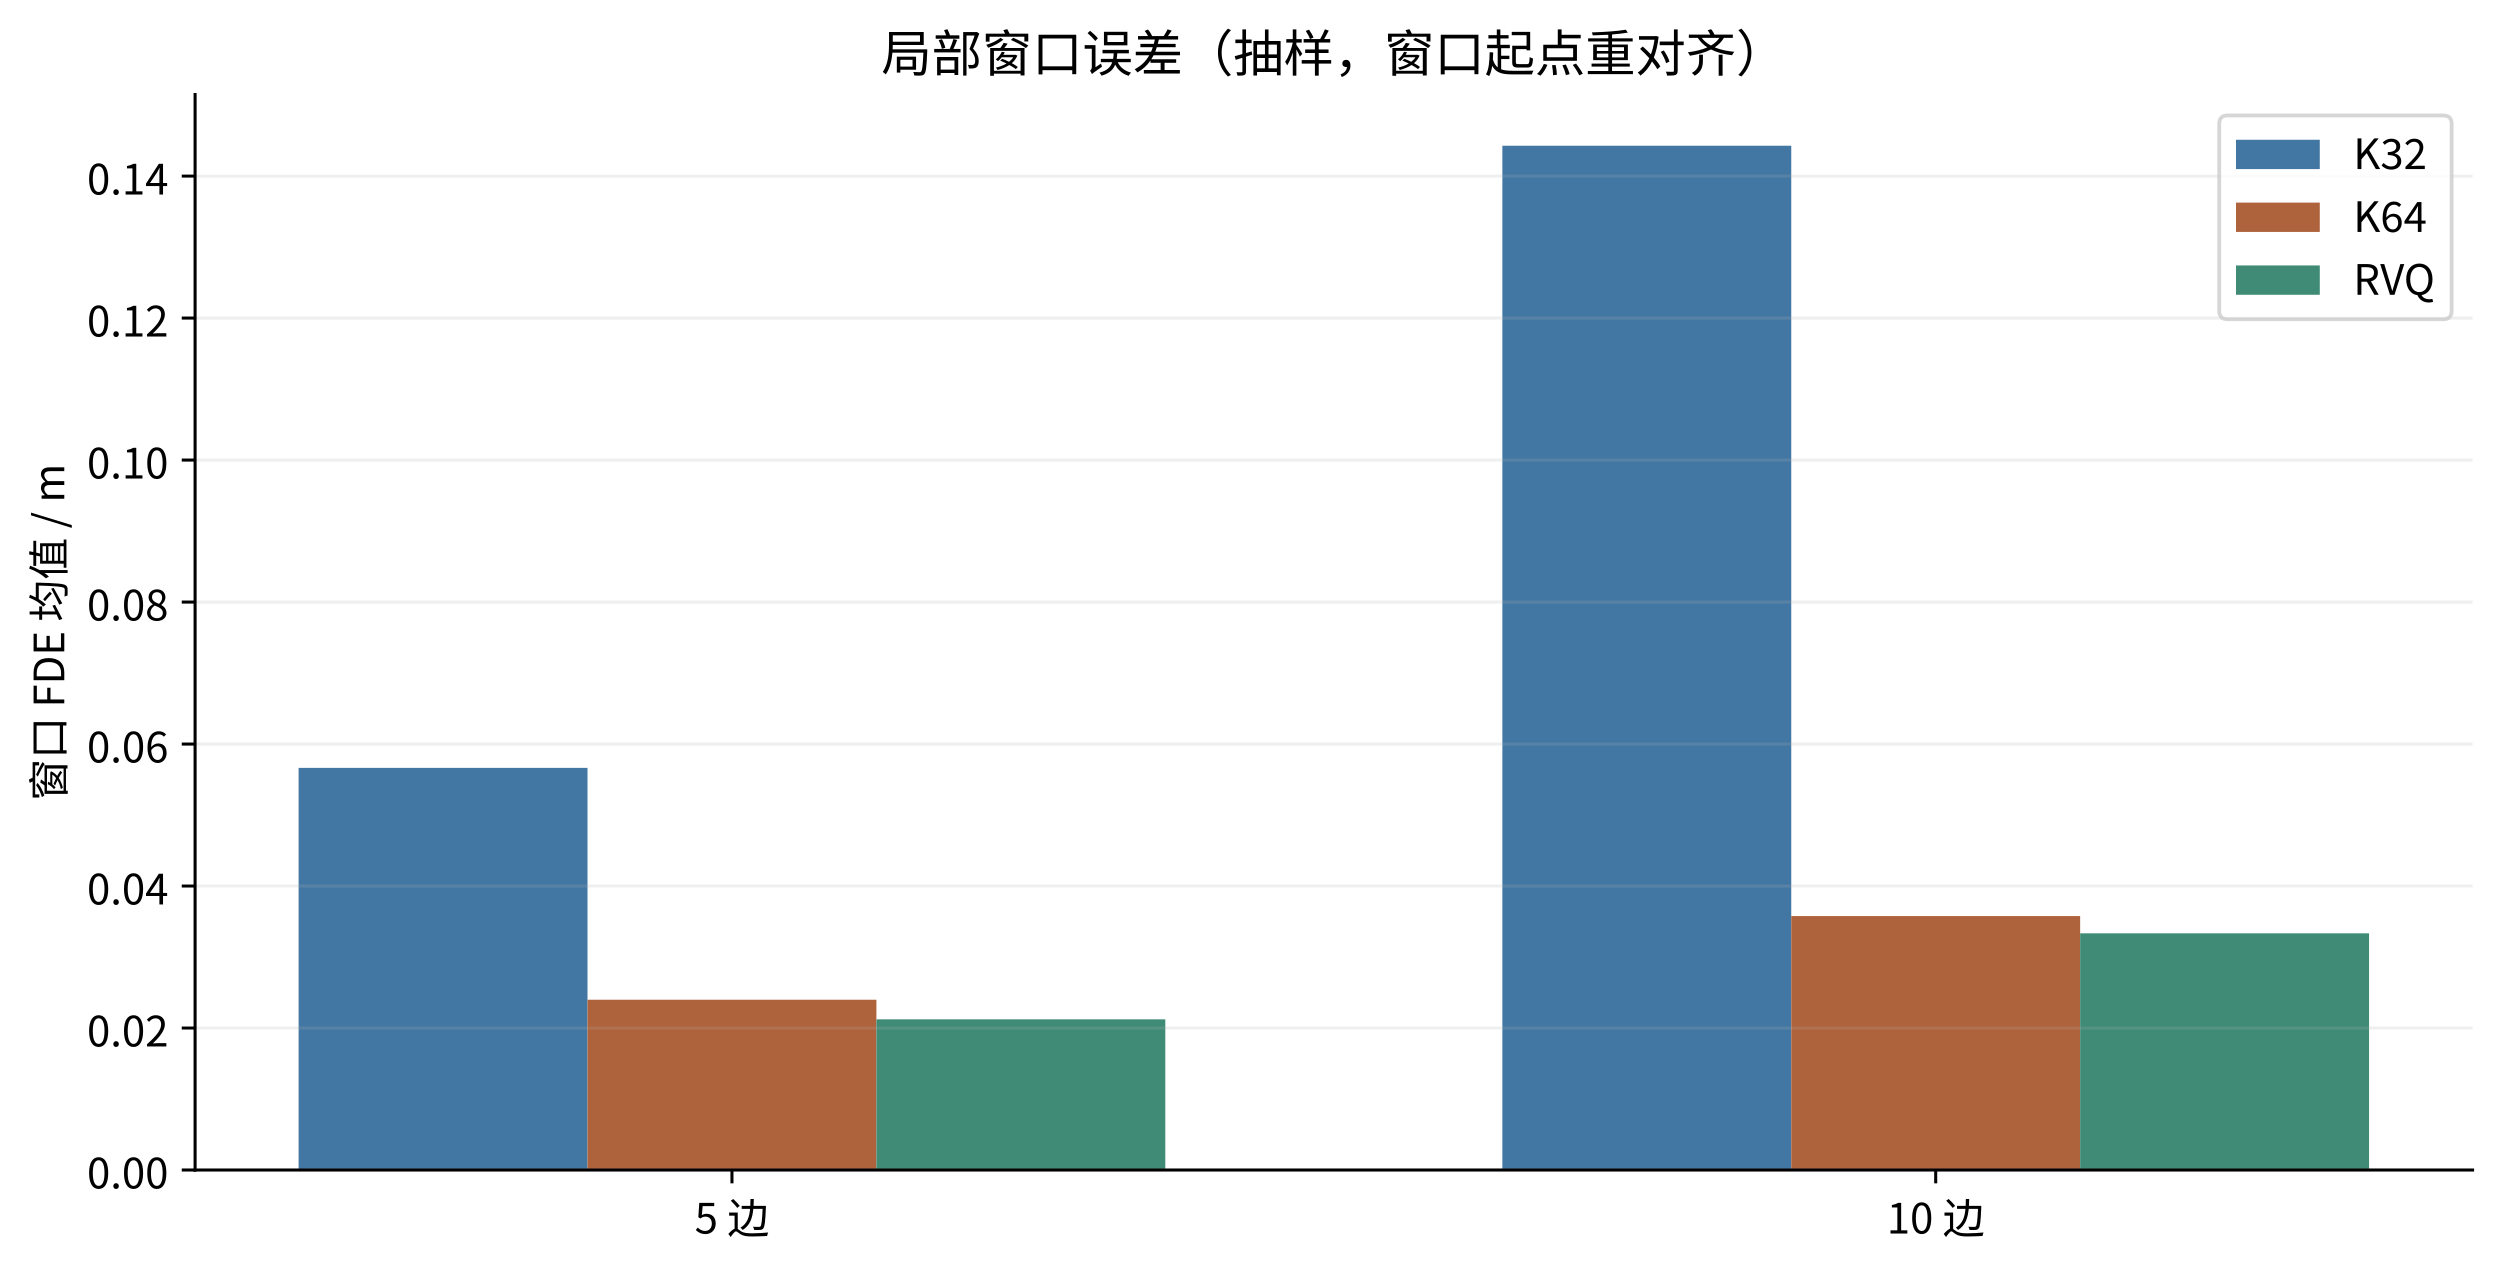
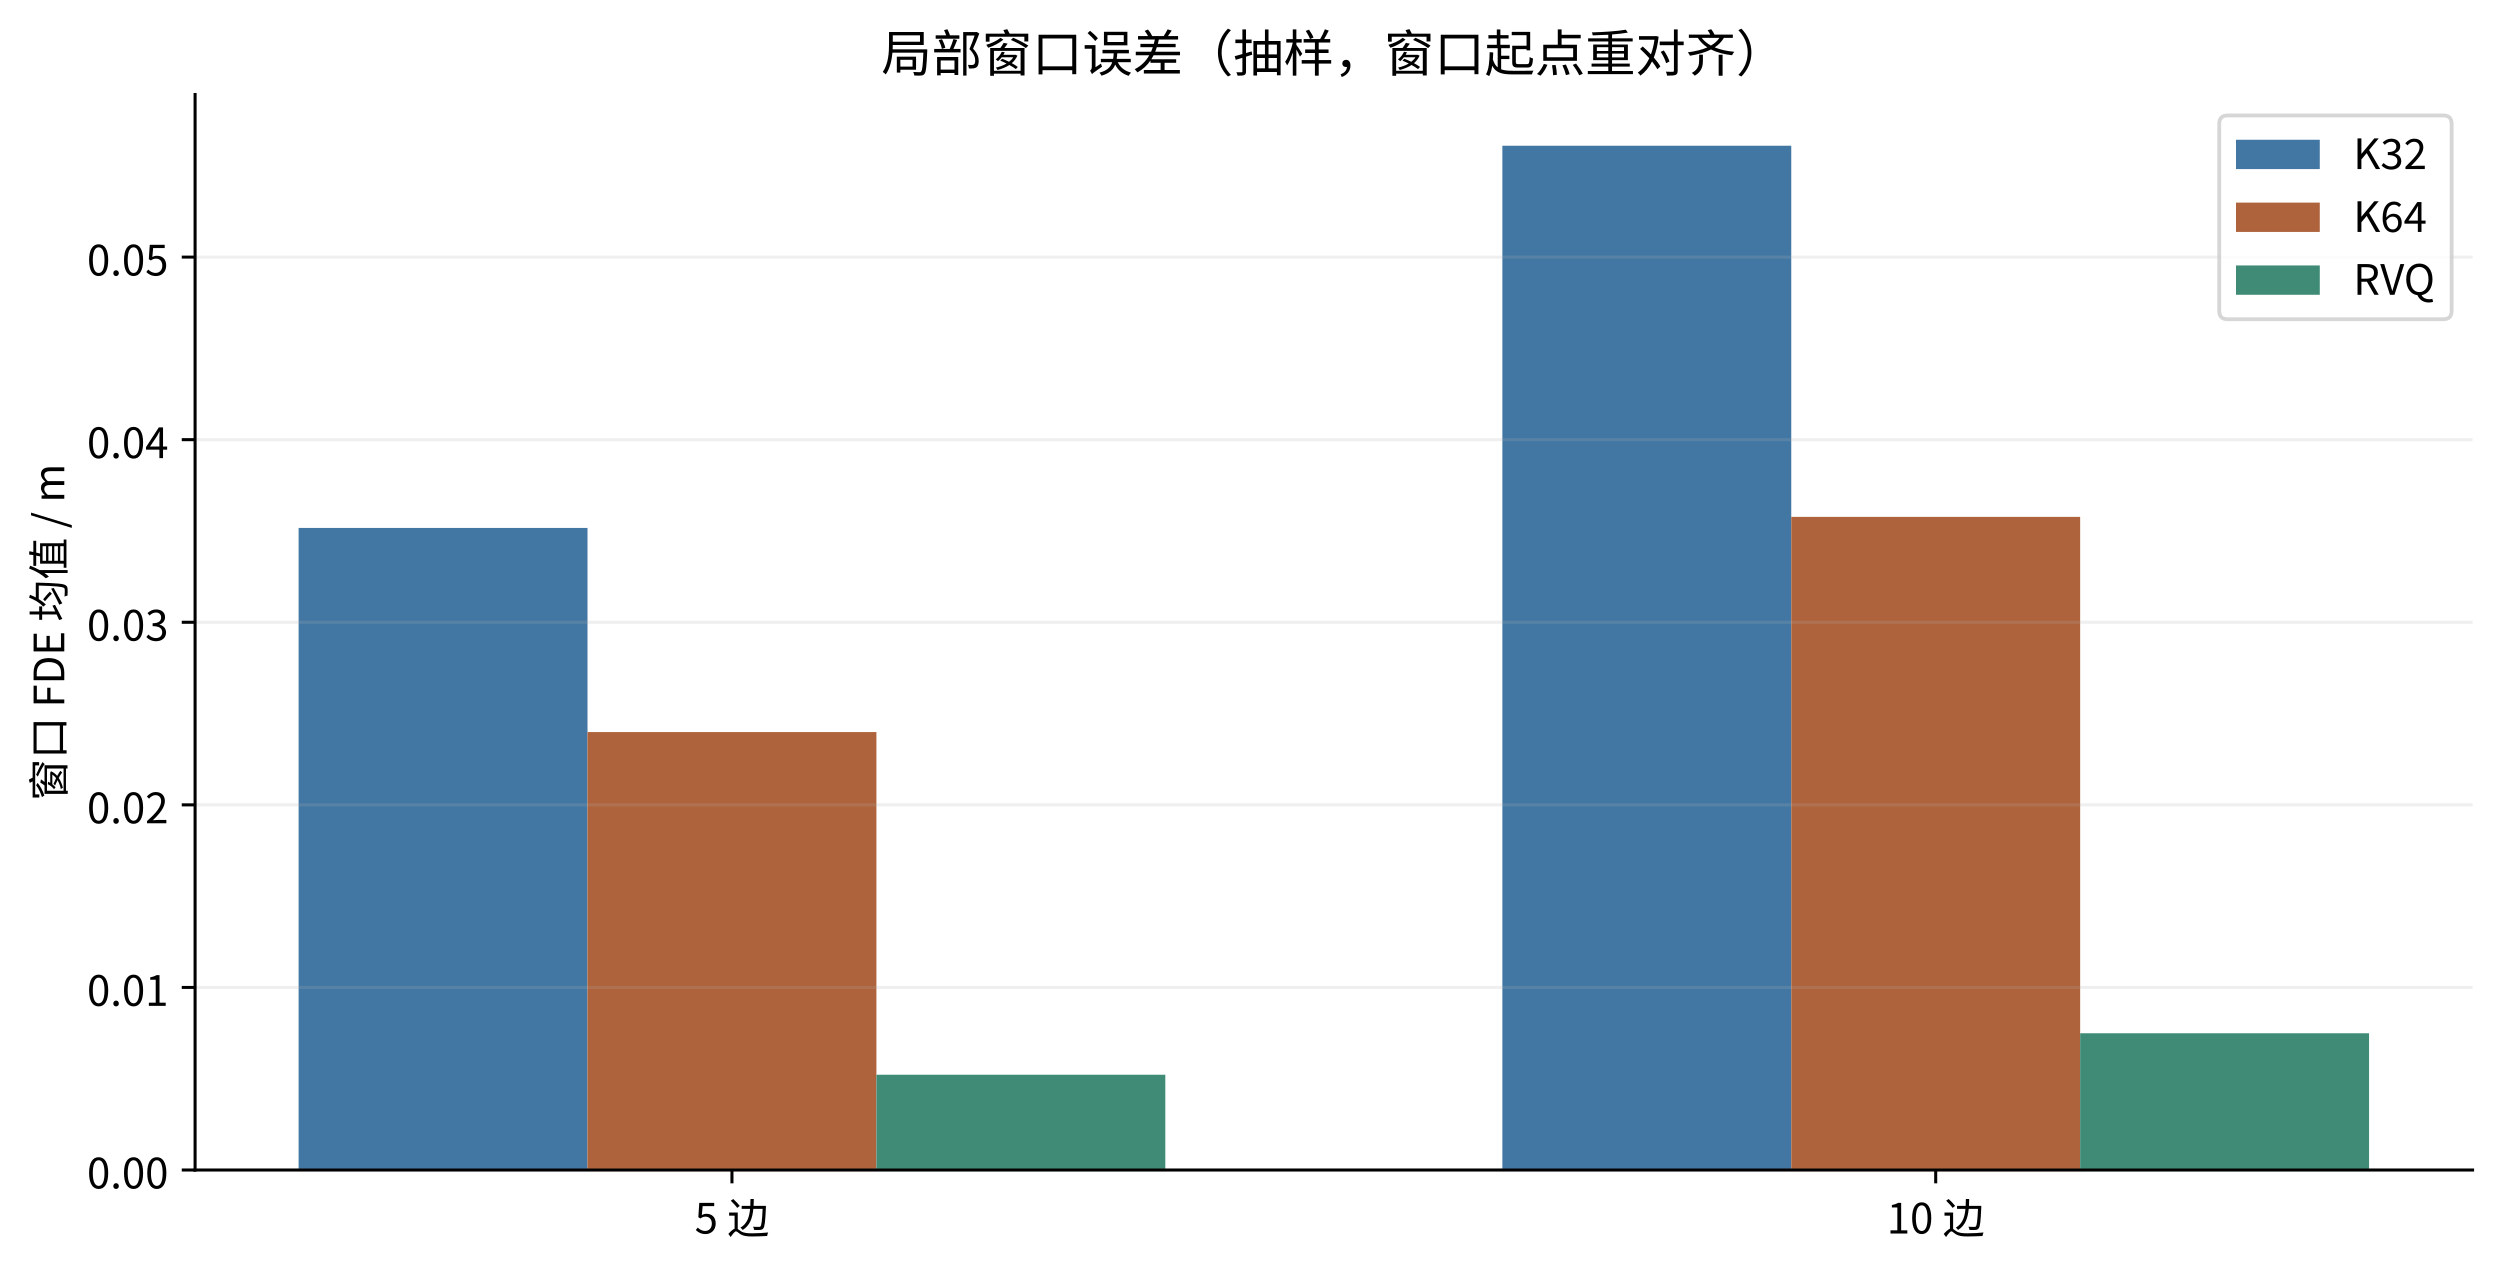
<svg xmlns="http://www.w3.org/2000/svg" xmlns:xlink="http://www.w3.org/1999/xlink" width="656.4pt" height="332.4pt" viewBox="0 0 656.4 332.4" version="1.1">
  <defs>
    <style type="text/css">*{stroke-linejoin: round; stroke-linecap: butt}</style>
  </defs>
  <g id="figure_1">
    <g id="patch_1">
      <path d="M 0 332.4  L 656.4 332.4  L 656.4 0  L 0 0  z " style="fill: #ffffff" />
    </g>
    <g id="axes_1">
      <g id="patch_2">
        <path d="M 51.222 307.2  L 649.2 307.2  L 649.2 24.816  L 51.222 24.816  z " style="fill: #ffffff" />
      </g>
      <g id="patch_3">
-         <path d="M 78.403 307.2  L 154.256 307.2  L 154.256 201.614  L 78.403 201.614  z " clip-path="url(#p10fcafe585)" style="fill: #4277a3" />
+         <path d="M 78.403 307.2  L 154.256 307.2  L 154.256 138.615  L 78.403 138.615  z " clip-path="url(#p6da6f0026b)" style="fill: #4277a3" />
      </g>
      <g id="patch_4">
-         <path d="M 394.459 307.2  L 470.312 307.2  L 470.312 38.263  L 394.459 38.263  z " clip-path="url(#p10fcafe585)" style="fill: #4277a3" />
+         <path d="M 394.459 307.2  L 470.312 307.2  L 470.312 38.263  L 394.459 38.263  z " clip-path="url(#p6da6f0026b)" style="fill: #4277a3" />
      </g>
      <g id="patch_5">
-         <path d="M 154.256 307.2  L 230.11 307.2  L 230.11 262.486  L 154.256 262.486  z " clip-path="url(#p10fcafe585)" style="fill: #ae633c" />
+         <path d="M 154.256 307.2  L 230.11 307.2  L 230.11 192.203  L 154.256 192.203  z " clip-path="url(#p6da6f0026b)" style="fill: #ae633c" />
      </g>
      <g id="patch_6">
-         <path d="M 470.312 307.2  L 546.165 307.2  L 546.165 240.52  L 470.312 240.52  z " clip-path="url(#p10fcafe585)" style="fill: #ae633c" />
+         <path d="M 470.312 307.2  L 546.165 307.2  L 546.165 135.712  L 470.312 135.712  z " clip-path="url(#p6da6f0026b)" style="fill: #ae633c" />
      </g>
      <g id="patch_7">
-         <path d="M 230.11 307.2  L 305.963 307.2  L 305.963 267.635  L 230.11 267.635  z " clip-path="url(#p10fcafe585)" style="fill: #3f8b75" />
+         <path d="M 230.11 307.2  L 305.963 307.2  L 305.963 282.18  L 230.11 282.18  z " clip-path="url(#p6da6f0026b)" style="fill: #3f8b75" />
      </g>
      <g id="patch_8">
-         <path d="M 546.165 307.2  L 622.019 307.2  L 622.019 245.053  L 546.165 245.053  z " clip-path="url(#p10fcafe585)" style="fill: #3f8b75" />
+         <path d="M 546.165 307.2  L 622.019 307.2  L 622.019 271.299  L 546.165 271.299  z " clip-path="url(#p6da6f0026b)" style="fill: #3f8b75" />
      </g>
      <g id="matplotlib.axis_1">
        <g id="xtick_1">
          <g id="line2d_1">
            <defs>
-               <path id="me51592f71d" d="M 0 0  L 0 3.5  " style="stroke: #000000; stroke-width: 0.8" />
+               <path id="mf81aeccbad" d="M 0 0  L 0 3.5  " style="stroke: #000000; stroke-width: 0.8" />
            </defs>
            <g>
-               <use xlink:href="#me51592f71d" x="192.183" y="307.2" style="stroke: #000000; stroke-width: 0.8" />
+               <use xlink:href="#mf81aeccbad" x="192.183" y="307.2" style="stroke: #000000; stroke-width: 0.8" />
            </g>
          </g>
          <g id="text_1">
            <text style="font-size: 11px; font-family: 'Noto Sans CJK SC'; text-anchor: middle" x="192.183" y="323.88" transform="rotate(-0 192.1831 323.8795)">5 边</text>
          </g>
        </g>
        <g id="xtick_2">
          <g id="line2d_2">
            <g>
-               <use xlink:href="#me51592f71d" x="508.239" y="307.2" style="stroke: #000000; stroke-width: 0.8" />
+               <use xlink:href="#mf81aeccbad" x="508.239" y="307.2" style="stroke: #000000; stroke-width: 0.8" />
            </g>
          </g>
          <g id="text_2">
            <text style="font-size: 11px; font-family: 'Noto Sans CJK SC'; text-anchor: middle" x="508.239" y="323.88" transform="rotate(-0 508.2387 323.8795)">10 边</text>
          </g>
        </g>
      </g>
      <g id="matplotlib.axis_2">
        <g id="ytick_1">
          <g id="line2d_3">
-             <path d="M 51.222 307.2  L 649.2 307.2  " clip-path="url(#p10fcafe585)" style="fill: none; stroke: #b0b0b0; stroke-opacity: 0.2; stroke-width: 0.8; stroke-linecap: square" />
+             <path d="M 51.222 307.2  L 649.2 307.2  " clip-path="url(#p6da6f0026b)" style="fill: none; stroke: #b0b0b0; stroke-opacity: 0.2; stroke-width: 0.8; stroke-linecap: square" />
          </g>
          <g id="line2d_4">
            <defs>
-               <path id="m81ce38e79b" d="M 0 0  L -3.5 0  " style="stroke: #000000; stroke-width: 0.8" />
+               <path id="mb980cc4b28" d="M 0 0  L -3.5 0  " style="stroke: #000000; stroke-width: 0.8" />
            </defs>
            <g>
-               <use xlink:href="#m81ce38e79b" x="51.222" y="307.2" style="stroke: #000000; stroke-width: 0.8" />
+               <use xlink:href="#mb980cc4b28" x="51.222" y="307.2" style="stroke: #000000; stroke-width: 0.8" />
            </g>
          </g>
          <g id="text_3">
            <text style="font-size: 11px; font-family: 'Noto Sans CJK SC'; text-anchor: end" x="44.222" y="312.04" transform="rotate(-0 44.22234 312.0395)">0.00</text>
          </g>
        </g>
        <g id="ytick_2">
          <g id="line2d_5">
-             <path d="M 51.222 269.919  L 649.2 269.919  " clip-path="url(#p10fcafe585)" style="fill: none; stroke: #b0b0b0; stroke-opacity: 0.2; stroke-width: 0.8; stroke-linecap: square" />
+             <path d="M 51.222 259.26  L 649.2 259.26  " clip-path="url(#p6da6f0026b)" style="fill: none; stroke: #b0b0b0; stroke-opacity: 0.2; stroke-width: 0.8; stroke-linecap: square" />
          </g>
          <g id="line2d_6">
            <g>
-               <use xlink:href="#m81ce38e79b" x="51.222" y="269.919" style="stroke: #000000; stroke-width: 0.8" />
+               <use xlink:href="#mb980cc4b28" x="51.222" y="259.26" style="stroke: #000000; stroke-width: 0.8" />
            </g>
          </g>
          <g id="text_4">
-             <text style="font-size: 11px; font-family: 'Noto Sans CJK SC'; text-anchor: end" x="44.222" y="274.759" transform="rotate(-0 44.22234 274.7592)">0.02</text>
+             <text style="font-size: 11px; font-family: 'Noto Sans CJK SC'; text-anchor: end" x="44.222" y="264.1" transform="rotate(-0 44.22234 264.1002)">0.01</text>
          </g>
        </g>
        <g id="ytick_3">
          <g id="line2d_7">
-             <path d="M 51.222 232.639  L 649.2 232.639  " clip-path="url(#p10fcafe585)" style="fill: none; stroke: #b0b0b0; stroke-opacity: 0.2; stroke-width: 0.8; stroke-linecap: square" />
+             <path d="M 51.222 211.321  L 649.2 211.321  " clip-path="url(#p6da6f0026b)" style="fill: none; stroke: #b0b0b0; stroke-opacity: 0.2; stroke-width: 0.8; stroke-linecap: square" />
          </g>
          <g id="line2d_8">
            <g>
-               <use xlink:href="#m81ce38e79b" x="51.222" y="232.639" style="stroke: #000000; stroke-width: 0.8" />
+               <use xlink:href="#mb980cc4b28" x="51.222" y="211.321" style="stroke: #000000; stroke-width: 0.8" />
            </g>
          </g>
          <g id="text_5">
-             <text style="font-size: 11px; font-family: 'Noto Sans CJK SC'; text-anchor: end" x="44.222" y="237.479" transform="rotate(-0 44.22234 237.4789)">0.04</text>
+             <text style="font-size: 11px; font-family: 'Noto Sans CJK SC'; text-anchor: end" x="44.222" y="216.161" transform="rotate(-0 44.22234 216.1608)">0.02</text>
          </g>
        </g>
        <g id="ytick_4">
          <g id="line2d_9">
-             <path d="M 51.222 195.359  L 649.2 195.359  " clip-path="url(#p10fcafe585)" style="fill: none; stroke: #b0b0b0; stroke-opacity: 0.2; stroke-width: 0.8; stroke-linecap: square" />
+             <path d="M 51.222 163.381  L 649.2 163.381  " clip-path="url(#p6da6f0026b)" style="fill: none; stroke: #b0b0b0; stroke-opacity: 0.2; stroke-width: 0.8; stroke-linecap: square" />
          </g>
          <g id="line2d_10">
            <g>
-               <use xlink:href="#m81ce38e79b" x="51.222" y="195.359" style="stroke: #000000; stroke-width: 0.8" />
+               <use xlink:href="#mb980cc4b28" x="51.222" y="163.381" style="stroke: #000000; stroke-width: 0.8" />
            </g>
          </g>
          <g id="text_6">
-             <text style="font-size: 11px; font-family: 'Noto Sans CJK SC'; text-anchor: end" x="44.222" y="200.199" transform="rotate(-0 44.22234 200.1985)">0.06</text>
+             <text style="font-size: 11px; font-family: 'Noto Sans CJK SC'; text-anchor: end" x="44.222" y="168.221" transform="rotate(-0 44.22234 168.2214)">0.03</text>
          </g>
        </g>
        <g id="ytick_5">
          <g id="line2d_11">
-             <path d="M 51.222 158.078  L 649.2 158.078  " clip-path="url(#p10fcafe585)" style="fill: none; stroke: #b0b0b0; stroke-opacity: 0.2; stroke-width: 0.8; stroke-linecap: square" />
+             <path d="M 51.222 115.442  L 649.2 115.442  " clip-path="url(#p6da6f0026b)" style="fill: none; stroke: #b0b0b0; stroke-opacity: 0.2; stroke-width: 0.8; stroke-linecap: square" />
          </g>
          <g id="line2d_12">
            <g>
-               <use xlink:href="#m81ce38e79b" x="51.222" y="158.078" style="stroke: #000000; stroke-width: 0.8" />
+               <use xlink:href="#mb980cc4b28" x="51.222" y="115.442" style="stroke: #000000; stroke-width: 0.8" />
            </g>
          </g>
          <g id="text_7">
-             <text style="font-size: 11px; font-family: 'Noto Sans CJK SC'; text-anchor: end" x="44.222" y="162.918" transform="rotate(-0 44.22234 162.9182)">0.08</text>
+             <text style="font-size: 11px; font-family: 'Noto Sans CJK SC'; text-anchor: end" x="44.222" y="120.282" transform="rotate(-0 44.22234 120.2821)">0.04</text>
          </g>
        </g>
        <g id="ytick_6">
          <g id="line2d_13">
-             <path d="M 51.222 120.798  L 649.2 120.798  " clip-path="url(#p10fcafe585)" style="fill: none; stroke: #b0b0b0; stroke-opacity: 0.2; stroke-width: 0.8; stroke-linecap: square" />
+             <path d="M 51.222 67.503  L 649.2 67.503  " clip-path="url(#p6da6f0026b)" style="fill: none; stroke: #b0b0b0; stroke-opacity: 0.2; stroke-width: 0.8; stroke-linecap: square" />
          </g>
          <g id="line2d_14">
            <g>
-               <use xlink:href="#m81ce38e79b" x="51.222" y="120.798" style="stroke: #000000; stroke-width: 0.8" />
+               <use xlink:href="#mb980cc4b28" x="51.222" y="67.503" style="stroke: #000000; stroke-width: 0.8" />
            </g>
          </g>
          <g id="text_8">
-             <text style="font-size: 11px; font-family: 'Noto Sans CJK SC'; text-anchor: end" x="44.222" y="125.638" transform="rotate(-0 44.22234 125.6379)">0.10</text>
+             <text style="font-size: 11px; font-family: 'Noto Sans CJK SC'; text-anchor: end" x="44.222" y="72.343" transform="rotate(-0 44.22234 72.34272)">0.05</text>
          </g>
        </g>
-         <g id="ytick_7">
-           <g id="line2d_15">
-             <path d="M 51.222 83.518  L 649.2 83.518  " clip-path="url(#p10fcafe585)" style="fill: none; stroke: #b0b0b0; stroke-opacity: 0.2; stroke-width: 0.8; stroke-linecap: square" />
-           </g>
-           <g id="line2d_16">
-             <g>
-               <use xlink:href="#m81ce38e79b" x="51.222" y="83.518" style="stroke: #000000; stroke-width: 0.8" />
-             </g>
-           </g>
-           <g id="text_9">
-             <text style="font-size: 11px; font-family: 'Noto Sans CJK SC'; text-anchor: end" x="44.222" y="88.358" transform="rotate(-0 44.22234 88.35755)">0.12</text>
-           </g>
-         </g>
-         <g id="ytick_8">
-           <g id="line2d_17">
-             <path d="M 51.222 46.237  L 649.2 46.237  " clip-path="url(#p10fcafe585)" style="fill: none; stroke: #b0b0b0; stroke-opacity: 0.2; stroke-width: 0.8; stroke-linecap: square" />
-           </g>
-           <g id="line2d_18">
-             <g>
-               <use xlink:href="#m81ce38e79b" x="51.222" y="46.237" style="stroke: #000000; stroke-width: 0.8" />
-             </g>
-           </g>
-           <g id="text_10">
-             <text style="font-size: 11px; font-family: 'Noto Sans CJK SC'; text-anchor: end" x="44.222" y="51.077" transform="rotate(-0 44.22234 51.07722)">0.14</text>
-           </g>
-         </g>
-         <g id="text_11">
+         <g id="text_9">
          <text style="font-size: 11px; font-family: 'Noto Sans CJK SC'; text-anchor: middle" x="16.88" y="166.008" transform="rotate(-90 16.88 166.0078)">窗口 FDE 均值 / m</text>
        </g>
      </g>
      <g id="patch_9">
        <path d="M 51.222 307.2  L 51.222 24.816  " style="fill: none; stroke: #000000; stroke-width: 0.8; stroke-linejoin: miter; stroke-linecap: square" />
      </g>
      <g id="patch_10">
        <path d="M 51.222 307.2  L 649.2 307.2  " style="fill: none; stroke: #000000; stroke-width: 0.8; stroke-linejoin: miter; stroke-linecap: square" />
      </g>
-       <g id="text_12">
+       <g id="text_10">
        <text style="font-size: 13.2px; font-family: 'Noto Sans CJK SC'; text-anchor: middle" x="350.211" y="18.816" transform="rotate(-0 350.2109 18.816)">局部窗口误差（抽样，窗口起点重对齐）</text>
      </g>
      <g id="legend_1">
        <g id="patch_11">
          <path d="M 584.882 83.821  L 641.5 83.821  Q 643.7 83.821 643.7 81.621  L 643.7 32.516  Q 643.7 30.316 641.5 30.316  L 584.882 30.316  Q 582.682 30.316 582.682 32.516  L 582.682 81.621  Q 582.682 83.821 584.882 83.821  z " style="fill: #ffffff; opacity: 0.8; stroke: #cccccc; stroke-linejoin: miter" />
        </g>
        <g id="patch_12">
          <path d="M 587.082 44.396  L 609.082 44.396  L 609.082 36.696  L 587.082 36.696  z " style="fill: #4277a3" />
        </g>
-         <g id="text_13">
+         <g id="text_11">
          <text style="font-size: 11px; font-family: 'Noto Sans CJK SC'; text-anchor: start" x="617.882" y="44.396" transform="rotate(-0 617.8822 44.396)">K32</text>
        </g>
        <g id="patch_13">
          <path d="M 587.082 60.896  L 609.082 60.896  L 609.082 53.196  L 587.082 53.196  z " style="fill: #ae633c" />
        </g>
-         <g id="text_14">
+         <g id="text_12">
          <text style="font-size: 11px; font-family: 'Noto Sans CJK SC'; text-anchor: start" x="617.882" y="60.896" transform="rotate(-0 617.8822 60.896)">K64</text>
        </g>
        <g id="patch_14">
          <path d="M 587.082 77.396  L 609.082 77.396  L 609.082 69.696  L 587.082 69.696  z " style="fill: #3f8b75" />
        </g>
-         <g id="text_15">
+         <g id="text_13">
          <text style="font-size: 11px; font-family: 'Noto Sans CJK SC'; text-anchor: start" x="617.882" y="77.396" transform="rotate(-0 617.8822 77.396)">RVQ</text>
        </g>
      </g>
    </g>
  </g>
  <defs>
-     <clipPath id="p10fcafe585">
+     <clipPath id="p6da6f0026b">
      <rect x="51.222" y="24.816" width="597.977" height="282.384" />
    </clipPath>
  </defs>
</svg>
